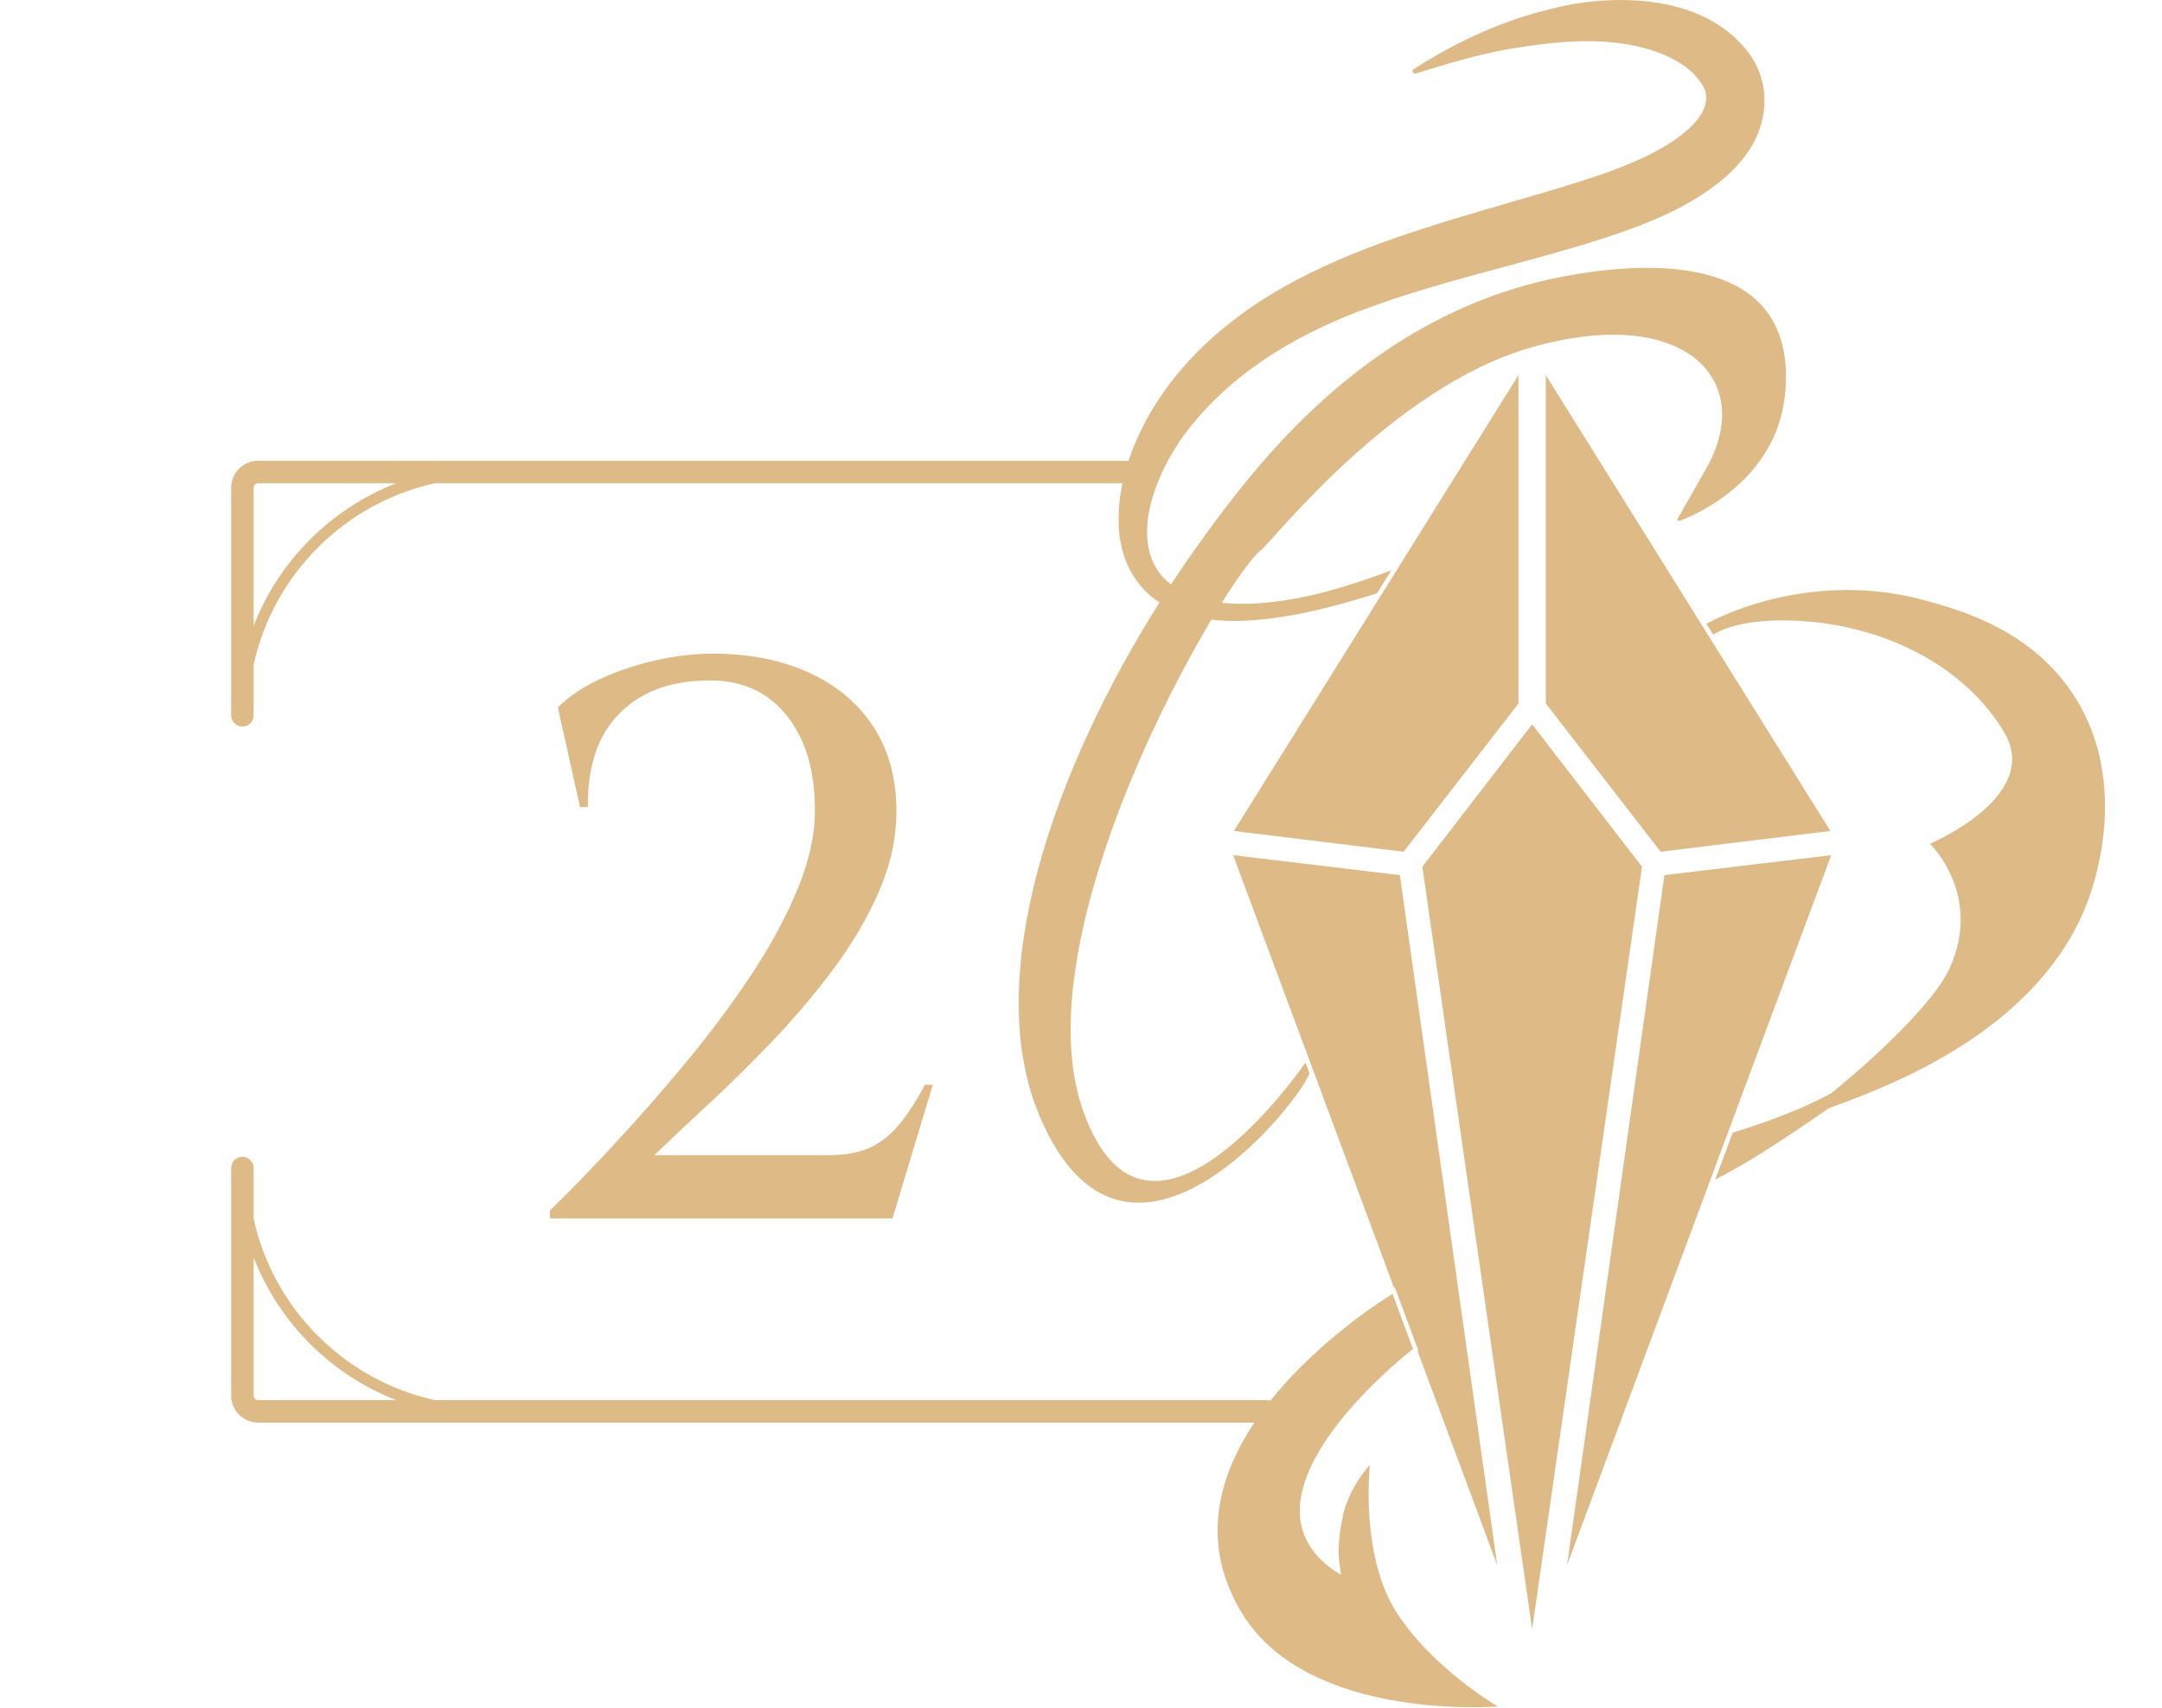
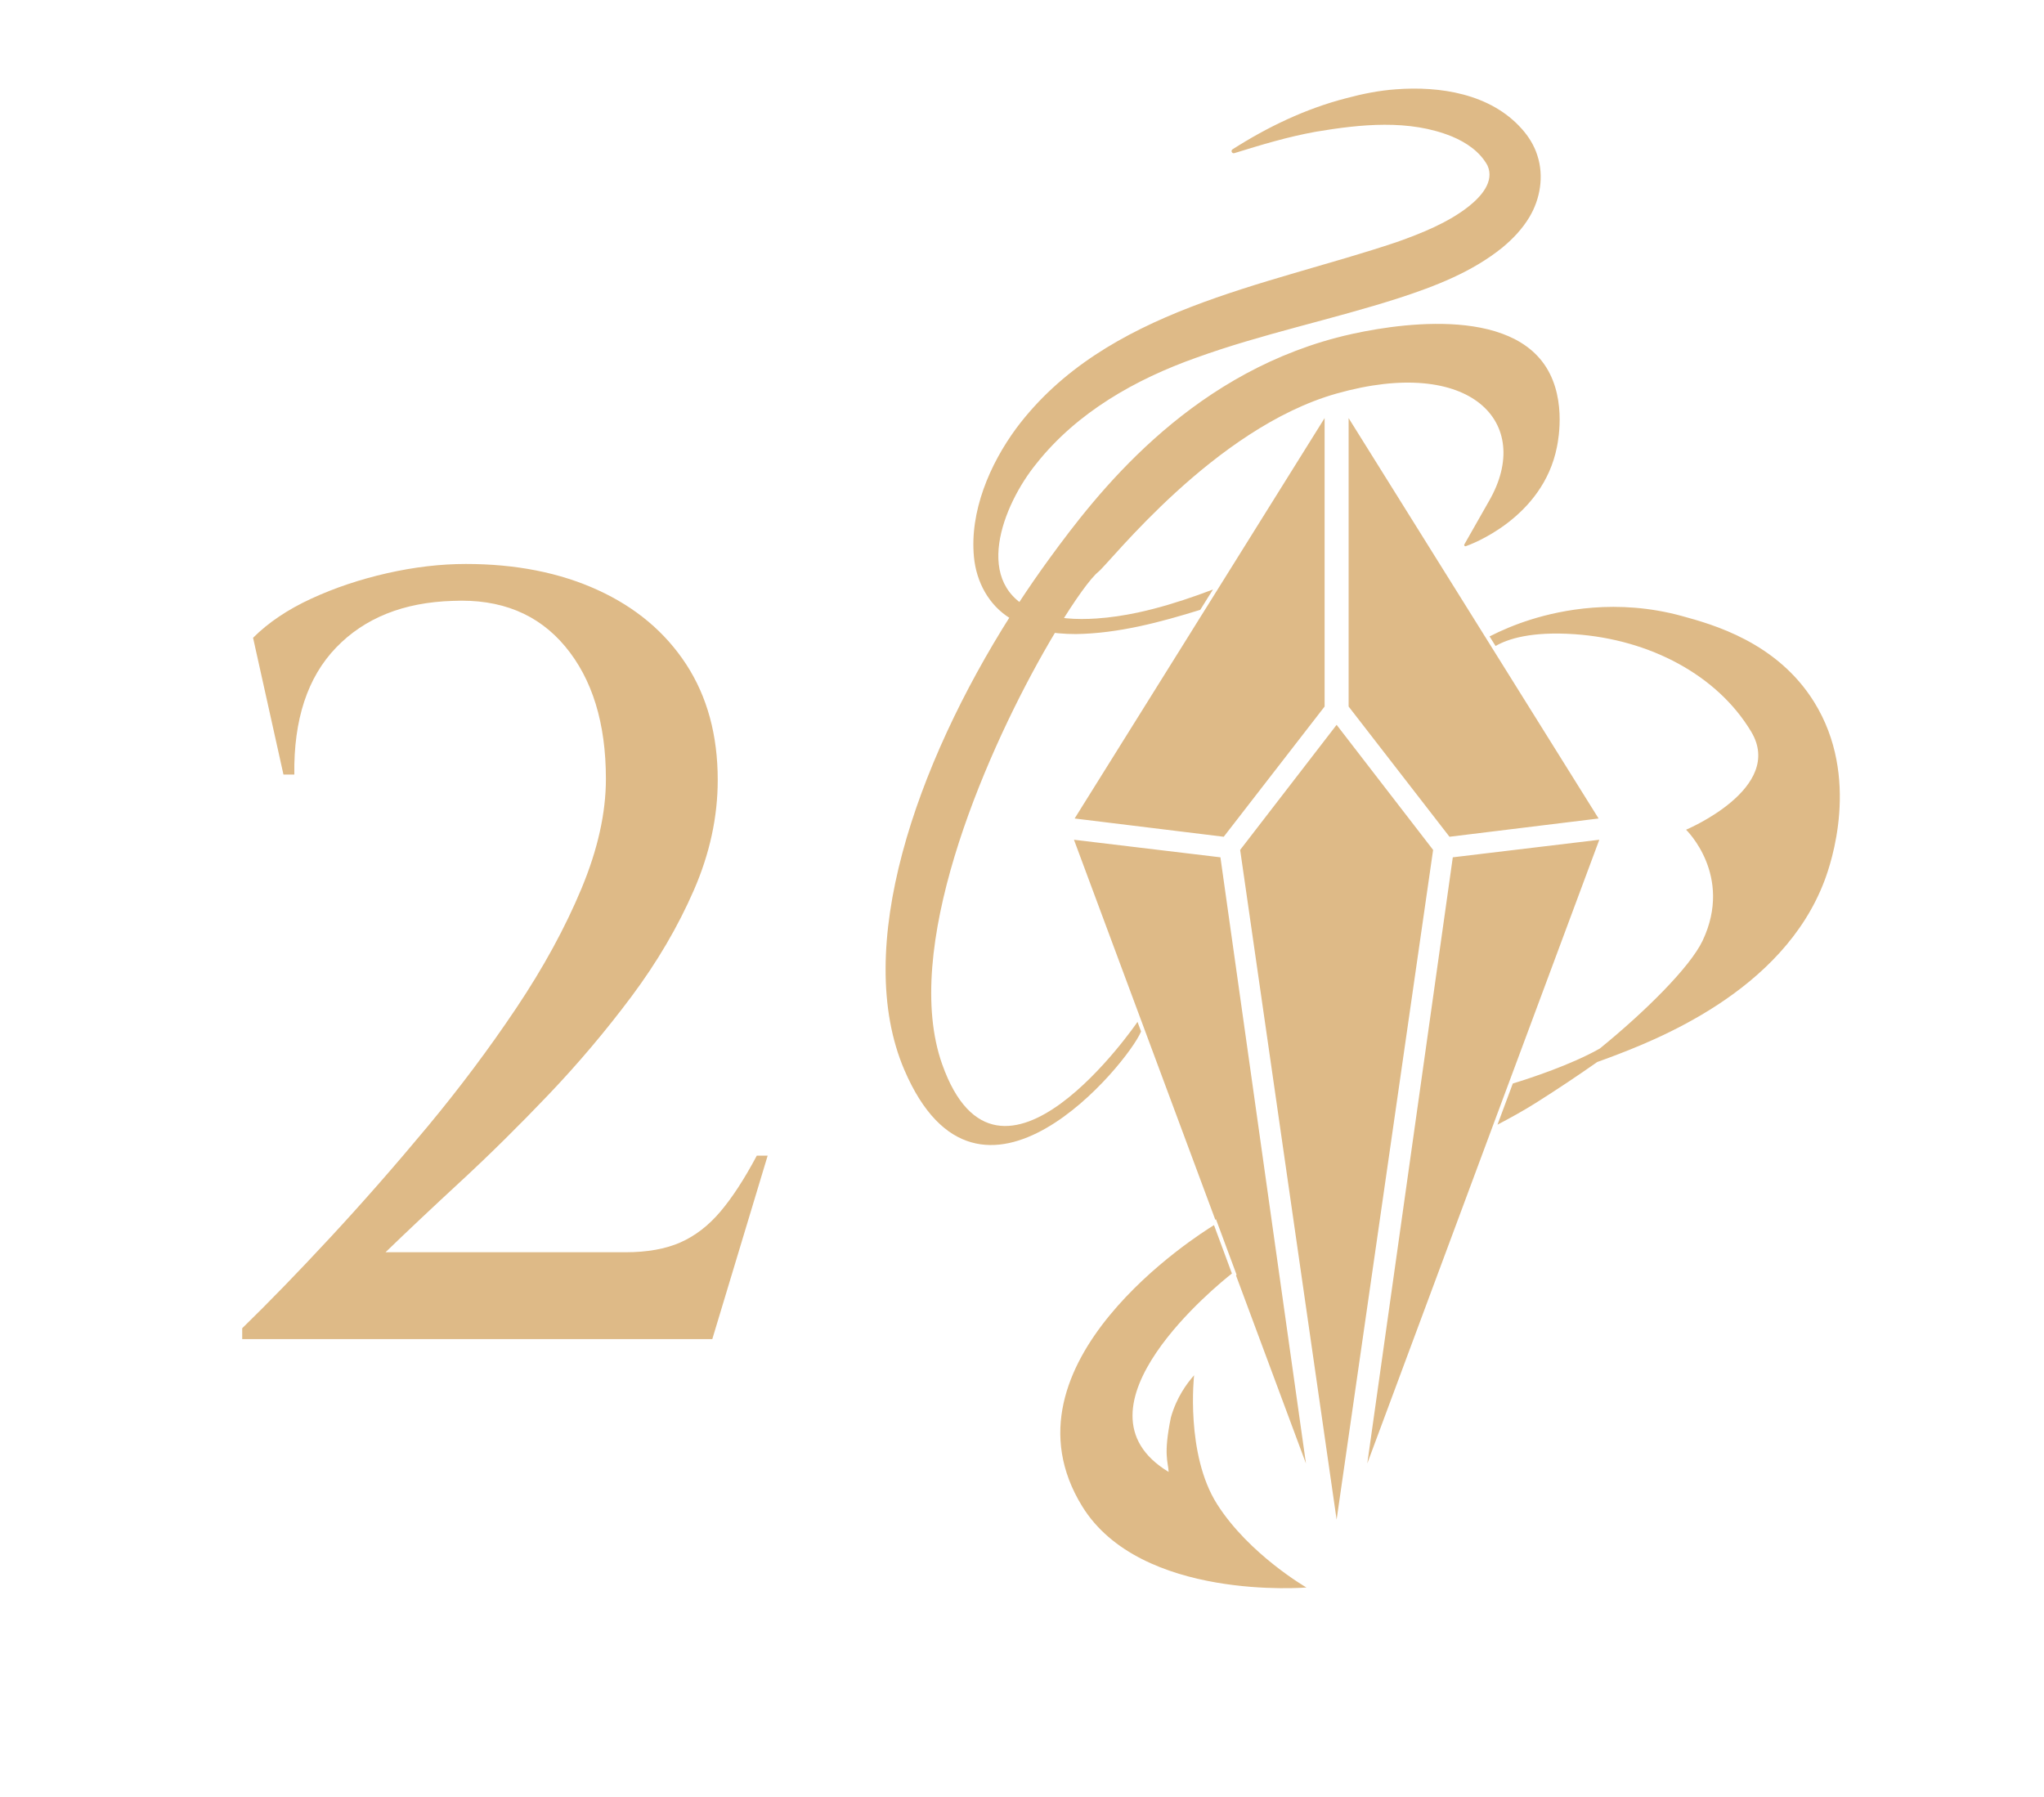
- <svg xmlns="http://www.w3.org/2000/svg" xmlns:ns1="https://www.affinity.studio/" width="100%" height="100%" viewBox="0 0 4955 3913" version="1.1" xml:space="preserve" style="fill-rule:evenodd;clip-rule:evenodd;stroke-linejoin:round;stroke-miterlimit:2;">
-   <g transform="matrix(1,0,0,1,-5746,0)">
-     <g id="Ether-Cost-2" ns1:id="Ether Cost 2" transform="matrix(4.398482,0,0,4.166667,5746.845,0)">
+ <svg xmlns="http://www.w3.org/2000/svg" xmlns:ns1="https://www.affinity.studio/" width="100%" height="100%" viewBox="0 0 3413 3000" version="1.1" xml:space="preserve" style="fill-rule:evenodd;clip-rule:evenodd;stroke-linejoin:round;stroke-miterlimit:2;">
+   <g transform="matrix(1,0,0,1,-7164,0)">
+     <g id="Ether-Cost-2" ns1:id="Ether Cost 2" transform="matrix(3.029259,0,0,3.194742,7164.814,0)">
      <rect x="0" y="0" width="1126.31" height="939.043" style="fill:none;" />
-       <clipPath id="_clip1">
-         <rect x="0" y="0" width="1126.31" height="939.043" />
-       </clipPath>
-       <g clip-path="url(#_clip1)">
-         <g id="_--2-Ether" ns1:id="+ 2 Ether" transform="matrix(0.947296,0,0,1,29.68028,0)">
-           <g id="Ether-Icon" ns1:id="Ether Icon" transform="matrix(1,0,0,1,936.9351,903.7052)">
-             <path d="M0,-861.776C-1.942,-868.034 -5.481,-873.707 -9.836,-878.56C-29.439,-900.576 -61.103,-905.357 -88.638,-903.256C-99.188,-902.499 -109.566,-900.413 -119.751,-897.674C-145.08,-891.157 -168.957,-879.692 -190.886,-865.684C-192.176,-864.855 -191.251,-862.831 -189.778,-863.282C-181.238,-865.881 -172.779,-868.538 -164.286,-870.825C-155.812,-873.155 -147.329,-875.126 -138.837,-876.68C-110.832,-881.375 -80.357,-884.636 -53.507,-873.731C-44.406,-869.904 -35.971,-864.198 -31.252,-855.566C-26.691,-845.481 -35.414,-835.981 -42.929,-830.002C-55.627,-819.903 -72.516,-813.088 -88.092,-807.588C-170.285,-779.942 -270.504,-765.638 -326.309,-691.007C-342.925,-668.439 -355.604,-638.794 -352.789,-610.209C-351.273,-594.768 -343.572,-580.295 -330.217,-572.042C-317.941,-564.374 -303.204,-562.149 -288.967,-562.14C-262.352,-562.528 -236.222,-569.524 -211.099,-577.312L-203.158,-590.034C-206.265,-588.855 -209.377,-587.709 -212.499,-586.596C-224.871,-582.199 -237.454,-578.353 -250.287,-575.591C-258.775,-573.802 -267.363,-572.474 -276.005,-571.898C-288.525,-571.049 -301.516,-571.63 -313.284,-576.118C-355.019,-592.331 -334.595,-643.287 -313.654,-668.938C-288.281,-700.967 -251.644,-721.721 -213.463,-735.244C-172.438,-750.096 -128.421,-759.121 -86.845,-772.5C-64.024,-779.923 -40.934,-788.804 -21.896,-804.188C-15.374,-809.587 -9.37,-815.898 -4.987,-823.269C1.774,-834.552 4.201,-848.919 0,-861.776M173.318,-519.536C149.988,-557.13 109.651,-568.188 90.49,-573.443C49.801,-584.596 14.423,-576.991 -3.798,-571.311C-14.033,-568.121 -22.797,-564.305 -29.949,-560.667L-26.194,-554.657C-18.617,-559.078 -3.888,-563.93 23.371,-562.049C70.49,-558.798 112.701,-536.358 133.888,-500.979C155.08,-465.607 93.081,-439.618 93.081,-439.618C93.081,-439.618 122.768,-411.101 103.484,-370.216C95.599,-353.5 67.06,-325.346 39.073,-302.593C21.077,-292.402 -4.665,-283.98 -15.399,-280.689L-24.985,-254.925C-17.044,-259.122 -8.975,-263.504 -0.838,-268.641C12.671,-277.175 25.441,-285.72 37.479,-294.171C38.984,-294.702 41.211,-295.486 44.037,-296.549C72.84,-307.36 153.648,-337.854 179.904,-408.051C183.659,-418.09 202.563,-472.406 173.318,-519.536M2.777,-733.094C-26.104,-769.865 -103.889,-753.496 -125.719,-747.743C-220.315,-722.818 -276.635,-648.99 -305.236,-609.857C-306.971,-607.484 -308.695,-605.089 -310.407,-602.677C-316.994,-593.404 -323.424,-583.84 -329.635,-574.053L-329.635,-574.047C-389.251,-480.139 -429.123,-365.42 -396.341,-289.095C-349.244,-179.462 -256.394,-293.745 -248.341,-312.895C-248.291,-313.018 -248.229,-313.158 -248.168,-313.309L-250.384,-319.258C-250.457,-319.174 -250.524,-319.09 -250.596,-319.006C-250.596,-319.006 -337.112,-192.467 -372.697,-292.727C-398.104,-364.312 -347.689,-482.624 -309.417,-550.342C-306.54,-555.429 -303.737,-560.231 -301.034,-564.702C-289.332,-584.092 -279.612,-597.349 -274.911,-601.116C-267.541,-607.025 -202.302,-691.078 -125.804,-712.729C-41.499,-736.591 -2.209,-694.374 -30.184,-645.638C-35.438,-636.483 -42.529,-623.959 -45.724,-618.301C-46.138,-617.568 -45.276,-616.779 -44.582,-617.255C-42.288,-618.038 3.466,-634.496 12.263,-679.45C13.152,-683.982 18.777,-712.724 2.777,-733.094M-200.517,-17.215C-220.495,-48.62 -214.966,-97.994 -214.966,-97.994C-219.437,-92.952 -225.985,-84.122 -229.499,-71.553C-234.301,-48.161 -231.212,-43.83 -230.893,-37.467C-296.697,-77.188 -198.738,-155.852 -191.675,-161.409C-191.412,-161.611 -191.278,-161.717 -191.278,-161.717L-202.498,-192.008C-202.498,-192.008 -202.655,-191.913 -202.951,-191.734C-211.586,-186.435 -340.128,-105.56 -285.085,-16.034C-248.436,43.581 -144.612,34.896 -144.612,34.896C-144.612,34.896 -180.533,14.185 -200.517,-17.215M-28.294,-553.347L-32.041,-559.362L-118.203,-697.37L-118.203,-516.761L-55.043,-435.21L38.319,-446.648L-28.294,-553.347ZM-52.971,-422.341L-106.518,-42.783L-27.308,-255.785L-17.718,-281.548L38.763,-433.336L-52.971,-422.341ZM-201.062,-588.723L-209,-576.003L-211.318,-572.329L-217.604,-562.221L-289.764,-446.648L-196.403,-435.21L-133.241,-516.761L-133.241,-697.37L-201.062,-588.723ZM-202.498,-192.008C-202.498,-192.008 -202.655,-191.913 -202.951,-191.734L-191.675,-161.409C-191.412,-161.611 -191.278,-161.717 -191.278,-161.717L-202.498,-192.008ZM-202.498,-192.008C-202.498,-192.008 -202.655,-191.913 -202.951,-191.734L-191.675,-161.409C-191.412,-161.611 -191.278,-161.717 -191.278,-161.717L-202.498,-192.008ZM-144.927,-42.783L-198.473,-422.341L-290.183,-433.336L-248.075,-320.129L-245.857,-314.163L-201.679,-195.385L-201.234,-195.656L-200.199,-192.87L-188.957,-162.572L-188.341,-160.895L-188.736,-160.575L-144.927,-42.783ZM-65.297,-426.975L-125.723,-7.603L-186.122,-426.975L-125.723,-505.298L-65.297,-426.975Z" style="fill:rgb(222,186,135);fill-rule:nonzero;" />
-           </g>
-           <g id="Inline-Frame" ns1:id="Inline Frame" transform="matrix(1,0,0,1,107.9718,268.284)">
-             <path d="M0,499.368L0,423.377C13.936,459.297 42.561,487.922 78.48,501.856L2.49,501.856C1.117,501.856 0,500.741 0,499.368M557.401,501.856L99.751,501.856C50.095,490.921 10.932,451.756 0,402.099L0,374.164C0,370.754 -2.764,367.989 -6.174,367.989C-9.584,367.989 -12.348,370.754 -12.348,374.164L-12.348,499.368C-12.348,507.549 -5.692,514.206 2.49,514.206L557.401,514.206C560.811,514.206 563.575,511.441 563.575,508.032C563.575,504.621 560.811,501.856 557.401,501.856M2.49,-2.49L78.48,-2.49C42.561,11.446 13.936,40.071 0,75.991L0,0C0,-1.373 1.117,-2.49 2.49,-2.49M-6.174,131.379C-2.764,131.379 0,128.614 0,125.205L0,97.269C10.932,47.612 50.095,8.446 99.751,-2.49L487.083,-2.49C490.493,-2.49 493.257,-5.254 493.257,-8.664C493.257,-12.073 490.493,-14.838 487.083,-14.838L2.49,-14.838C-5.692,-14.838 -12.348,-8.182 -12.348,0L-12.348,125.205C-12.348,128.614 -9.584,131.379 -6.174,131.379" style="fill:rgb(222,186,135);fill-rule:nonzero;" />
-           </g>
-           <g id="_2" ns1:id="2" transform="matrix(1,0,0,1,287.5019,585.7776)">
-             <path d="M0,-141.834L-12.182,-196.653C-6.091,-202.744 1.665,-207.965 11.094,-212.316C20.516,-216.667 30.673,-220.072 41.55,-222.54C52.426,-225.001 62.936,-226.238 73.092,-226.238C93.106,-226.238 110.726,-222.758 125.954,-215.796C141.181,-208.835 152.996,-198.897 161.412,-185.994C169.822,-173.084 174.03,-157.639 174.03,-139.659C174.03,-124.866 170.834,-110.141 164.458,-95.499C158.074,-80.849 149.733,-66.634 139.441,-52.861C129.142,-39.082 118.048,-25.955 106.158,-13.487C94.261,-1.013 82.589,10.517 71.135,21.101C59.673,31.692 49.598,41.189 40.897,49.598L137.048,49.598C145.75,49.598 153.071,48.293 159.019,45.683C164.961,43.072 170.331,38.939 175.117,33.283C179.903,27.627 184.757,20.163 189.692,10.877L194.043,10.877L171.854,84.404L-16.533,84.404L-16.533,80.054C-5.805,69.612 6.016,57.43 18.926,43.507C31.828,29.585 44.738,14.867 57.647,-0.652C70.55,-16.166 82.447,-32.046 93.323,-48.293C104.2,-64.534 112.902,-80.489 119.428,-96.151C125.954,-111.814 129.217,-126.457 129.217,-140.094C129.217,-162.425 123.779,-180.12 112.902,-193.173C102.025,-206.225 87.015,-212.316 67.871,-211.446C48.144,-210.861 32.556,-204.627 21.101,-192.738C9.639,-180.841 4.058,-163.873 4.351,-141.834L0,-141.834Z" style="fill:rgb(222,186,135);fill-rule:nonzero;" />
-           </g>
+       <g id="_--2-Ether" ns1:id="+ 2 Ether" transform="matrix(1.375474,0,0,1.304226,-239.4716,-174.1422)">
+         <g id="Ether-Icon" ns1:id="Ether Icon" transform="matrix(0.64,0,0,0.64,790.0075,747.3992)">
+           <path d="M0,-861.776C-1.942,-868.034 -5.481,-873.707 -9.836,-878.56C-29.439,-900.576 -61.103,-905.357 -88.638,-903.256C-99.188,-902.499 -109.566,-900.413 -119.751,-897.674C-145.08,-891.157 -168.957,-879.692 -190.886,-865.684C-192.176,-864.855 -191.251,-862.831 -189.778,-863.282C-181.238,-865.881 -172.779,-868.538 -164.286,-870.825C-155.812,-873.155 -147.329,-875.126 -138.837,-876.68C-110.832,-881.375 -80.357,-884.636 -53.507,-873.731C-44.406,-869.904 -35.971,-864.198 -31.252,-855.566C-26.691,-845.481 -35.414,-835.981 -42.929,-830.002C-55.627,-819.903 -72.516,-813.088 -88.092,-807.588C-170.285,-779.942 -270.504,-765.638 -326.309,-691.007C-342.925,-668.439 -355.604,-638.794 -352.789,-610.209C-351.273,-594.768 -343.572,-580.295 -330.217,-572.042C-317.941,-564.374 -303.204,-562.149 -288.967,-562.14C-262.352,-562.528 -236.222,-569.524 -211.099,-577.312L-203.158,-590.034C-206.265,-588.855 -209.377,-587.709 -212.499,-586.596C-224.871,-582.199 -237.454,-578.353 -250.287,-575.591C-258.775,-573.802 -267.363,-572.474 -276.005,-571.898C-288.525,-571.049 -301.516,-571.63 -313.284,-576.118C-355.019,-592.331 -334.595,-643.287 -313.654,-668.938C-288.281,-700.967 -251.644,-721.721 -213.463,-735.244C-172.438,-750.096 -128.421,-759.121 -86.845,-772.5C-64.024,-779.923 -40.934,-788.804 -21.896,-804.188C-15.374,-809.587 -9.37,-815.898 -4.987,-823.269C1.774,-834.552 4.201,-848.919 0,-861.776M173.318,-519.536C149.988,-557.13 109.651,-568.188 90.49,-573.443C49.801,-584.596 14.423,-576.991 -3.798,-571.311C-14.033,-568.121 -22.797,-564.305 -29.949,-560.667L-26.194,-554.657C-18.617,-559.078 -3.888,-563.93 23.371,-562.049C70.49,-558.798 112.701,-536.358 133.888,-500.979C155.08,-465.607 93.081,-439.618 93.081,-439.618C93.081,-439.618 122.768,-411.101 103.484,-370.216C95.599,-353.5 67.06,-325.346 39.073,-302.593C21.077,-292.402 -4.665,-283.98 -15.399,-280.689L-24.985,-254.925C-17.044,-259.122 -8.975,-263.504 -0.838,-268.641C12.671,-277.175 25.441,-285.72 37.479,-294.171C38.984,-294.702 41.211,-295.486 44.037,-296.549C72.84,-307.36 153.648,-337.854 179.904,-408.051C183.659,-418.09 202.563,-472.406 173.318,-519.536M2.777,-733.094C-26.104,-769.865 -103.889,-753.496 -125.719,-747.743C-220.315,-722.818 -276.635,-648.99 -305.236,-609.857C-306.971,-607.484 -308.695,-605.089 -310.407,-602.677C-316.994,-593.404 -323.424,-583.84 -329.635,-574.053L-329.635,-574.047C-389.251,-480.139 -429.123,-365.42 -396.341,-289.095C-349.244,-179.462 -256.394,-293.745 -248.341,-312.895C-248.291,-313.018 -248.229,-313.158 -248.168,-313.309L-250.384,-319.258C-250.457,-319.174 -250.524,-319.09 -250.596,-319.006C-250.596,-319.006 -337.112,-192.467 -372.697,-292.727C-398.104,-364.312 -347.689,-482.624 -309.417,-550.342C-306.54,-555.429 -303.737,-560.231 -301.034,-564.702C-289.332,-584.092 -279.612,-597.349 -274.911,-601.116C-267.541,-607.025 -202.302,-691.078 -125.804,-712.729C-41.499,-736.591 -2.209,-694.374 -30.184,-645.638C-35.438,-636.483 -42.529,-623.959 -45.724,-618.301C-46.138,-617.568 -45.276,-616.779 -44.582,-617.255C-42.288,-618.038 3.466,-634.496 12.263,-679.45C13.152,-683.982 18.777,-712.724 2.777,-733.094M-200.517,-17.215C-220.495,-48.62 -214.966,-97.994 -214.966,-97.994C-219.437,-92.952 -225.985,-84.122 -229.499,-71.553C-234.301,-48.161 -231.212,-43.83 -230.893,-37.467C-296.697,-77.188 -198.738,-155.852 -191.675,-161.409C-191.412,-161.611 -191.278,-161.717 -191.278,-161.717L-202.498,-192.008C-202.498,-192.008 -202.655,-191.913 -202.951,-191.734C-211.586,-186.435 -340.128,-105.56 -285.085,-16.034C-248.436,43.581 -144.612,34.896 -144.612,34.896C-144.612,34.896 -180.533,14.185 -200.517,-17.215M-28.294,-553.347L-32.041,-559.362L-118.203,-697.37L-118.203,-516.761L-55.043,-435.21L38.319,-446.648L-28.294,-553.347ZM-52.971,-422.341L-106.518,-42.783L-27.308,-255.785L-17.718,-281.548L38.763,-433.336L-52.971,-422.341ZM-201.062,-588.723L-209,-576.003L-211.318,-572.329L-217.604,-562.221L-289.764,-446.648L-196.403,-435.21L-133.241,-516.761L-133.241,-697.37L-201.062,-588.723ZM-202.498,-192.008C-202.498,-192.008 -202.655,-191.913 -202.951,-191.734L-191.675,-161.409C-191.412,-161.611 -191.278,-161.717 -191.278,-161.717L-202.498,-192.008ZM-202.498,-192.008C-202.498,-192.008 -202.655,-191.913 -202.951,-191.734L-191.675,-161.409C-191.412,-161.611 -191.278,-161.717 -191.278,-161.717L-202.498,-192.008ZM-144.927,-42.783L-198.473,-422.341L-290.183,-433.336L-248.075,-320.129L-245.857,-314.163L-201.679,-195.385L-201.234,-195.656L-200.199,-192.87L-188.957,-162.572L-188.341,-160.895L-188.736,-160.575L-144.927,-42.783ZM-65.297,-426.975L-125.723,-7.603L-186.122,-426.975L-125.723,-505.298L-65.297,-426.975Z" style="fill:rgb(222,186,135);fill-rule:nonzero;" />
+         </g>
+         <g id="_2" ns1:id="2" transform="matrix(1,0,0,1,287.5019,585.7776)">
+           <path d="M0,-141.834L-12.182,-196.653C-6.091,-202.744 1.665,-207.965 11.094,-212.316C20.516,-216.667 30.673,-220.072 41.55,-222.54C52.426,-225.001 62.936,-226.238 73.092,-226.238C93.106,-226.238 110.726,-222.758 125.954,-215.796C141.181,-208.835 152.996,-198.897 161.412,-185.994C169.822,-173.084 174.03,-157.639 174.03,-139.659C174.03,-124.866 170.834,-110.141 164.458,-95.499C158.074,-80.849 149.733,-66.634 139.441,-52.861C129.142,-39.082 118.048,-25.955 106.158,-13.487C94.261,-1.013 82.589,10.517 71.135,21.101C59.673,31.692 49.598,41.189 40.897,49.598L137.048,49.598C145.75,49.598 153.071,48.293 159.019,45.683C164.961,43.072 170.331,38.939 175.117,33.283C179.903,27.627 184.757,20.163 189.692,10.877L194.043,10.877L171.854,84.404L-16.533,84.404L-16.533,80.054C-5.805,69.612 6.016,57.43 18.926,43.507C31.828,29.585 44.738,14.867 57.647,-0.652C70.55,-16.166 82.447,-32.046 93.323,-48.293C104.2,-64.534 112.902,-80.489 119.428,-96.151C125.954,-111.814 129.217,-126.457 129.217,-140.094C129.217,-162.425 123.779,-180.12 112.902,-193.173C102.025,-206.225 87.015,-212.316 67.871,-211.446C48.144,-210.861 32.556,-204.627 21.101,-192.738C9.639,-180.841 4.058,-163.873 4.351,-141.834L0,-141.834Z" style="fill:rgb(222,186,135);fill-rule:nonzero;" />
        </g>
      </g>
    </g>
  </g>
</svg>
